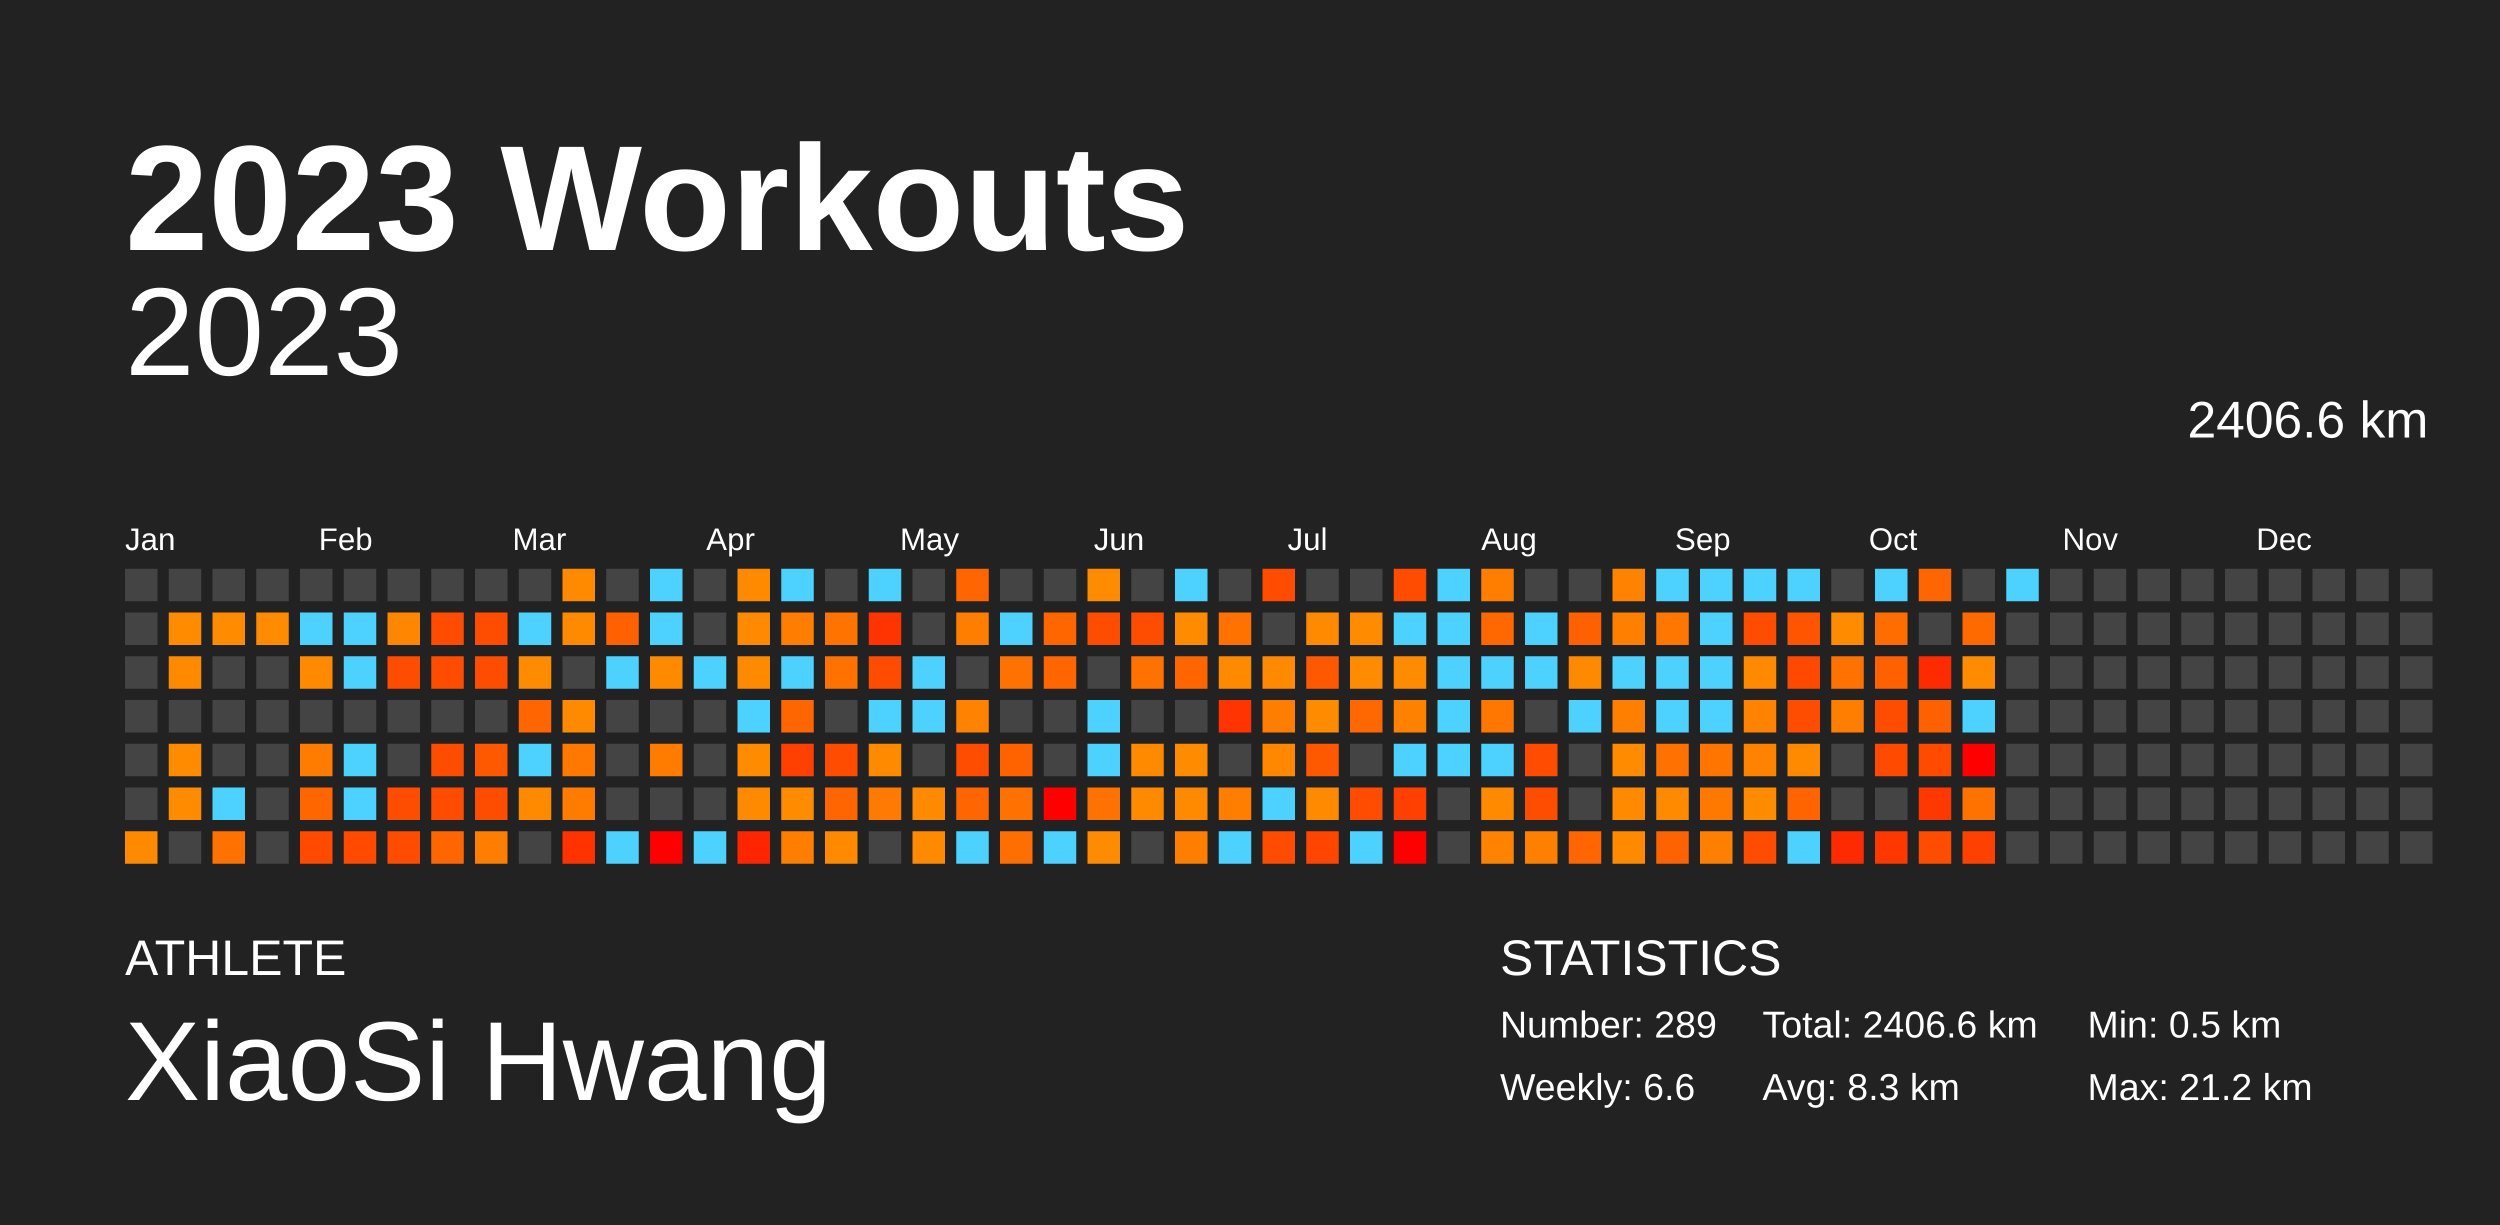
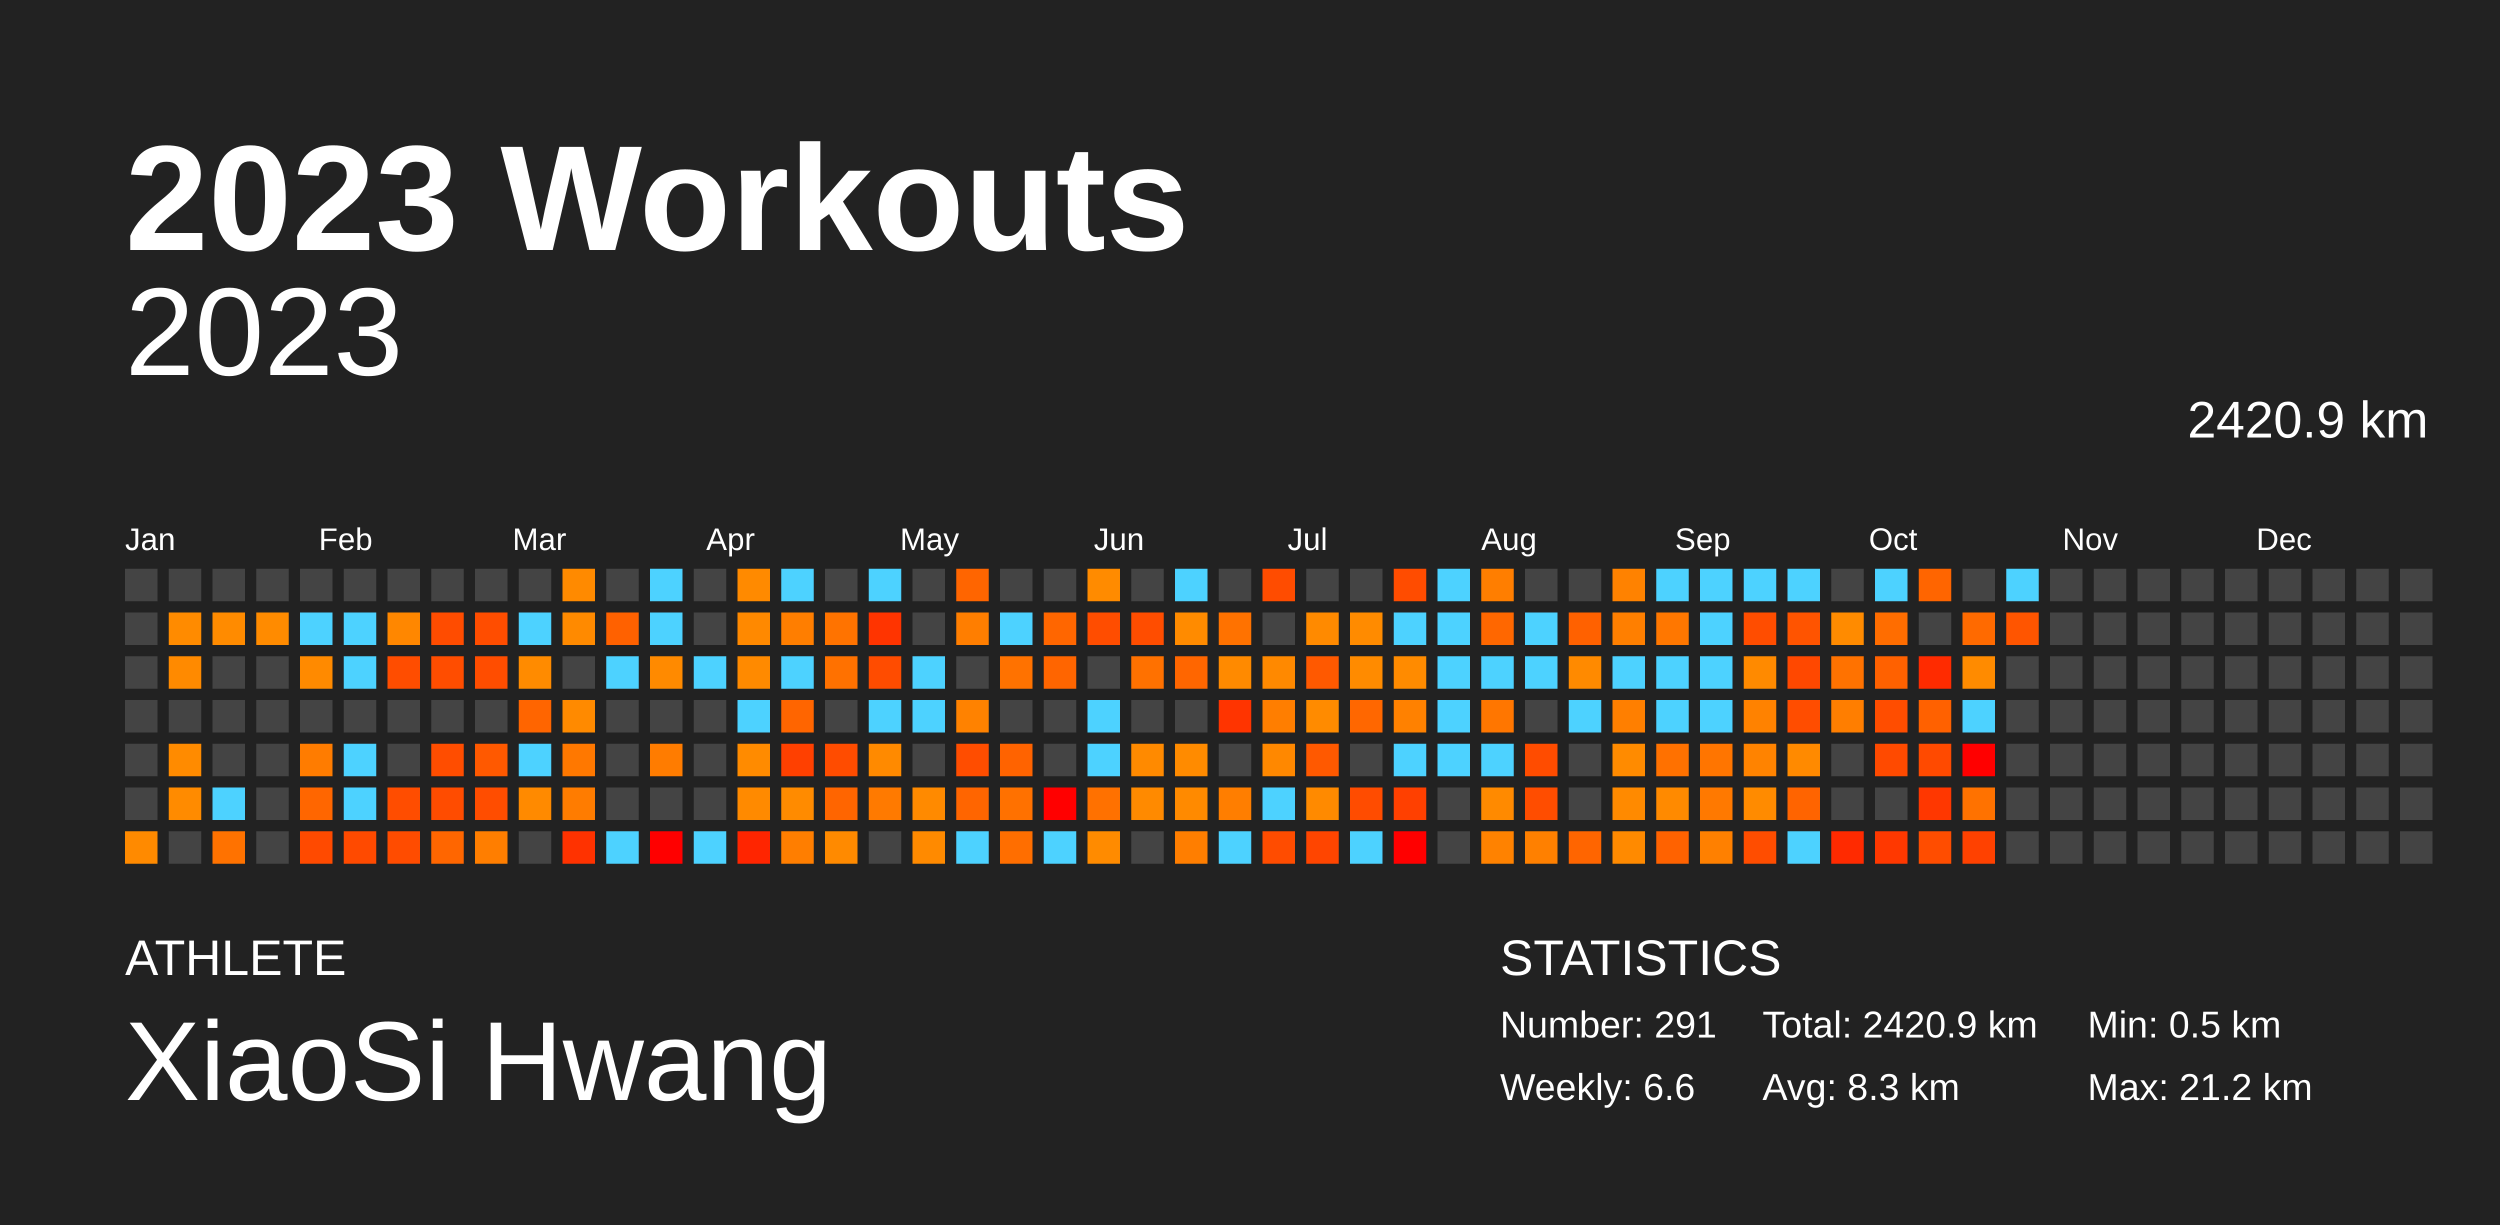
<svg xmlns="http://www.w3.org/2000/svg" baseProfile="full" height="98mm" version="1.1" viewBox="0,0,200,98" width="200mm">
  <defs />
  <rect fill="#222222" height="98" width="200" x="0" y="0" />
  <text fill="#FFFFFF" style="font-size:12px; font-family:Arial; font-weight:bold;" x="10" y="20">2023 Workouts</text>
  <text fill="#FFFFFF" style="font-size:4px; font-family:Arial" x="10" y="78">ATHLETE</text>
  <text fill="#FFFFFF" style="font-size:9px; font-family:Arial" x="10" y="88">XiaoSi Hwang</text>
  <text fill="#FFFFFF" style="font-size:4px; font-family:Arial" x="120" y="78">STATISTICS</text>
-   <text fill="#FFFFFF" style="font-size:3px; font-family:Arial" x="120" y="83">Number: 289</text>
+   <text fill="#FFFFFF" style="font-size:3px; font-family:Arial" x="120" y="83">Number: 291</text>
  <text fill="#FFFFFF" style="font-size:3px; font-family:Arial" x="120" y="88">Weekly: 6.6</text>
-   <text fill="#FFFFFF" style="font-size:3px; font-family:Arial" x="141" y="83">Total: 2406.6 km</text>
+   <text fill="#FFFFFF" style="font-size:3px; font-family:Arial" x="141" y="83">Total: 2420.9 km</text>
  <text fill="#FFFFFF" style="font-size:3px; font-family:Arial" x="141" y="88">Avg: 8.3 km</text>
  <text fill="#FFFFFF" style="font-size:3px; font-family:Arial" x="167" y="83">Min: 0.5 km</text>
  <text fill="#FFFFFF" style="font-size:3px; font-family:Arial" x="167" y="88">Max: 21.2 km</text>
  <text alignment-baseline="hanging" fill="#FFFFFF" style="font-size:10.0px; font-family:Arial;" x="10" y="30">2023</text>
-   <text alignment-baseline="hanging" fill="#FFFFFF" style="font-size:4.125px; font-family:Arial;" x="175" y="35">2406.6 km</text>
+   <text alignment-baseline="hanging" fill="#FFFFFF" style="font-size:4.125px; font-family:Arial;" x="175" y="35">2420.9 km</text>
  <text fill="#FFFFFF" style="font-size:2.5px; font-family:Arial" x="10.0" y="44">Jan</text>
  <text fill="#FFFFFF" style="font-size:2.5px; font-family:Arial" x="25.5" y="44">Feb</text>
  <text fill="#FFFFFF" style="font-size:2.5px; font-family:Arial" x="41.0" y="44">Mar</text>
  <text fill="#FFFFFF" style="font-size:2.5px; font-family:Arial" x="56.5" y="44">Apr</text>
  <text fill="#FFFFFF" style="font-size:2.5px; font-family:Arial" x="72.0" y="44">May</text>
  <text fill="#FFFFFF" style="font-size:2.5px; font-family:Arial" x="87.5" y="44">Jun</text>
  <text fill="#FFFFFF" style="font-size:2.5px; font-family:Arial" x="103.0" y="44">Jul</text>
  <text fill="#FFFFFF" style="font-size:2.5px; font-family:Arial" x="118.5" y="44">Aug</text>
  <text fill="#FFFFFF" style="font-size:2.5px; font-family:Arial" x="134.0" y="44">Sep</text>
  <text fill="#FFFFFF" style="font-size:2.5px; font-family:Arial" x="149.5" y="44">Oct</text>
  <text fill="#FFFFFF" style="font-size:2.5px; font-family:Arial" x="165.0" y="44">Nov</text>
  <text fill="#FFFFFF" style="font-size:2.5px; font-family:Arial" x="180.5" y="44">Dec</text>
  <rect fill="#444444" height="2.6" width="2.6" x="10.0" y="45.5" />
  <rect fill="#444444" height="2.6" width="2.6" x="10.0" y="49.0" />
  <rect fill="#444444" height="2.6" width="2.6" x="10.0" y="52.5" />
  <rect fill="#444444" height="2.6" width="2.6" x="10.0" y="56.0" />
  <rect fill="#444444" height="2.6" width="2.6" x="10.0" y="59.5" />
  <rect fill="#444444" height="2.6" width="2.6" x="10.0" y="63.0" />
  <rect fill="#ff8a00" height="2.6" width="2.6" x="10.0" y="66.5" />
  <rect fill="#444444" height="2.6" width="2.6" x="13.5" y="45.5" />
  <rect fill="#ff8b00" height="2.6" width="2.6" x="13.5" y="49.0" />
  <rect fill="#ff8a00" height="2.6" width="2.6" x="13.5" y="52.5" />
  <rect fill="#444444" height="2.6" width="2.6" x="13.5" y="56.0" />
  <rect fill="#ff8b00" height="2.6" width="2.6" x="13.5" y="59.5" />
  <rect fill="#ff8b00" height="2.6" width="2.6" x="13.5" y="63.0" />
  <rect fill="#444444" height="2.6" width="2.6" x="13.5" y="66.5" />
  <rect fill="#444444" height="2.6" width="2.6" x="17.0" y="45.5" />
  <rect fill="#ff8b00" height="2.6" width="2.6" x="17.0" y="49.0" />
  <rect fill="#444444" height="2.6" width="2.6" x="17.0" y="52.5" />
  <rect fill="#444444" height="2.6" width="2.6" x="17.0" y="56.0" />
  <rect fill="#444444" height="2.6" width="2.6" x="17.0" y="59.5" />
  <rect fill="#4dd2ff" height="2.6" width="2.6" x="17.0" y="63.0" />
  <rect fill="#ff7200" height="2.6" width="2.6" x="17.0" y="66.5" />
  <rect fill="#444444" height="2.6" width="2.6" x="20.5" y="45.5" />
  <rect fill="#ff8b00" height="2.6" width="2.6" x="20.5" y="49.0" />
  <rect fill="#444444" height="2.6" width="2.6" x="20.5" y="52.5" />
  <rect fill="#444444" height="2.6" width="2.6" x="20.5" y="56.0" />
  <rect fill="#444444" height="2.6" width="2.6" x="20.5" y="59.5" />
  <rect fill="#444444" height="2.6" width="2.6" x="20.5" y="63.0" />
  <rect fill="#444444" height="2.6" width="2.6" x="20.5" y="66.5" />
  <rect fill="#444444" height="2.6" width="2.6" x="24.0" y="45.5" />
  <rect fill="#4dd2ff" height="2.6" width="2.6" x="24.0" y="49.0" />
  <rect fill="#ff8a00" height="2.6" width="2.6" x="24.0" y="52.5" />
  <rect fill="#444444" height="2.6" width="2.6" x="24.0" y="56.0" />
  <rect fill="#ff7c00" height="2.6" width="2.6" x="24.0" y="59.5" />
  <rect fill="#ff6600" height="2.6" width="2.6" x="24.0" y="63.0" />
  <rect fill="#ff4a00" height="2.6" width="2.6" x="24.0" y="66.5" />
  <rect fill="#444444" height="2.6" width="2.6" x="27.5" y="45.5" />
  <rect fill="#4dd2ff" height="2.6" width="2.6" x="27.5" y="49.0" />
  <rect fill="#4dd2ff" height="2.6" width="2.6" x="27.5" y="52.5" />
  <rect fill="#444444" height="2.6" width="2.6" x="27.5" y="56.0" />
  <rect fill="#4dd2ff" height="2.6" width="2.6" x="27.5" y="59.5" />
  <rect fill="#4dd2ff" height="2.6" width="2.6" x="27.5" y="63.0" />
  <rect fill="#ff4a00" height="2.6" width="2.6" x="27.5" y="66.5" />
  <rect fill="#444444" height="2.6" width="2.6" x="31.0" y="45.5" />
  <rect fill="#ff8700" height="2.6" width="2.6" x="31.0" y="49.0" />
  <rect fill="#ff4d00" height="2.6" width="2.6" x="31.0" y="52.5" />
  <rect fill="#444444" height="2.6" width="2.6" x="31.0" y="56.0" />
  <rect fill="#444444" height="2.6" width="2.6" x="31.0" y="59.5" />
  <rect fill="#ff4d00" height="2.6" width="2.6" x="31.0" y="63.0" />
  <rect fill="#ff4c00" height="2.6" width="2.6" x="31.0" y="66.5" />
  <rect fill="#444444" height="2.6" width="2.6" x="34.5" y="45.5" />
  <rect fill="#ff4c00" height="2.6" width="2.6" x="34.5" y="49.0" />
  <rect fill="#ff4d00" height="2.6" width="2.6" x="34.5" y="52.5" />
  <rect fill="#444444" height="2.6" width="2.6" x="34.5" y="56.0" />
  <rect fill="#ff4d00" height="2.6" width="2.6" x="34.5" y="59.5" />
  <rect fill="#ff4c00" height="2.6" width="2.6" x="34.5" y="63.0" />
  <rect fill="#ff6600" height="2.6" width="2.6" x="34.5" y="66.5" />
  <rect fill="#444444" height="2.6" width="2.6" x="38.0" y="45.5" />
  <rect fill="#ff4d00" height="2.6" width="2.6" x="38.0" y="49.0" />
  <rect fill="#ff4d00" height="2.6" width="2.6" x="38.0" y="52.5" />
  <rect fill="#444444" height="2.6" width="2.6" x="38.0" y="56.0" />
  <rect fill="#ff5900" height="2.6" width="2.6" x="38.0" y="59.5" />
  <rect fill="#ff4d00" height="2.6" width="2.6" x="38.0" y="63.0" />
  <rect fill="#ff7e00" height="2.6" width="2.6" x="38.0" y="66.5" />
  <rect fill="#444444" height="2.6" width="2.6" x="41.5" y="45.5" />
  <rect fill="#4dd2ff" height="2.6" width="2.6" x="41.5" y="49.0" />
  <rect fill="#ff8b00" height="2.6" width="2.6" x="41.5" y="52.5" />
  <rect fill="#ff6500" height="2.6" width="2.6" x="41.5" y="56.0" />
  <rect fill="#4dd2ff" height="2.6" width="2.6" x="41.5" y="59.5" />
  <rect fill="#ff8a00" height="2.6" width="2.6" x="41.5" y="63.0" />
  <rect fill="#444444" height="2.6" width="2.6" x="41.5" y="66.5" />
  <rect fill="#ff8a00" height="2.6" width="2.6" x="45.0" y="45.5" />
  <rect fill="#ff8a00" height="2.6" width="2.6" x="45.0" y="49.0" />
  <rect fill="#444444" height="2.6" width="2.6" x="45.0" y="52.5" />
  <rect fill="#ff8a00" height="2.6" width="2.6" x="45.0" y="56.0" />
  <rect fill="#ff7800" height="2.6" width="2.6" x="45.0" y="59.5" />
  <rect fill="#ff7c00" height="2.6" width="2.6" x="45.0" y="63.0" />
  <rect fill="#ff3200" height="2.6" width="2.6" x="45.0" y="66.5" />
  <rect fill="#444444" height="2.6" width="2.6" x="48.5" y="45.5" />
  <rect fill="#ff6100" height="2.6" width="2.6" x="48.5" y="49.0" />
  <rect fill="#4dd2ff" height="2.6" width="2.6" x="48.5" y="52.5" />
  <rect fill="#444444" height="2.6" width="2.6" x="48.5" y="56.0" />
  <rect fill="#444444" height="2.6" width="2.6" x="48.5" y="59.5" />
  <rect fill="#444444" height="2.6" width="2.6" x="48.5" y="63.0" />
  <rect fill="#4dd2ff" height="2.6" width="2.6" x="48.5" y="66.5" />
  <rect fill="#4dd2ff" height="2.6" width="2.6" x="52.0" y="45.5" />
  <rect fill="#4dd2ff" height="2.6" width="2.6" x="52.0" y="49.0" />
  <rect fill="#ff8a00" height="2.6" width="2.6" x="52.0" y="52.5" />
  <rect fill="#444444" height="2.6" width="2.6" x="52.0" y="56.0" />
  <rect fill="#ff7c00" height="2.6" width="2.6" x="52.0" y="59.5" />
  <rect fill="#444444" height="2.6" width="2.6" x="52.0" y="63.0" />
  <rect fill="red" height="2.6" width="2.6" x="52.0" y="66.5" />
  <rect fill="#444444" height="2.6" width="2.6" x="55.5" y="45.5" />
  <rect fill="#444444" height="2.6" width="2.6" x="55.5" y="49.0" />
  <rect fill="#4dd2ff" height="2.6" width="2.6" x="55.5" y="52.5" />
  <rect fill="#444444" height="2.6" width="2.6" x="55.5" y="56.0" />
  <rect fill="#444444" height="2.6" width="2.6" x="55.5" y="59.5" />
  <rect fill="#444444" height="2.6" width="2.6" x="55.5" y="63.0" />
  <rect fill="#4dd2ff" height="2.6" width="2.6" x="55.5" y="66.5" />
  <rect fill="#ff8a00" height="2.6" width="2.6" x="59.0" y="45.5" />
  <rect fill="#ff8900" height="2.6" width="2.6" x="59.0" y="49.0" />
  <rect fill="#ff8a00" height="2.6" width="2.6" x="59.0" y="52.5" />
  <rect fill="#4dd2ff" height="2.6" width="2.6" x="59.0" y="56.0" />
  <rect fill="#ff8b00" height="2.6" width="2.6" x="59.0" y="59.5" />
  <rect fill="#ff8a00" height="2.6" width="2.6" x="59.0" y="63.0" />
  <rect fill="#ff2500" height="2.6" width="2.6" x="59.0" y="66.5" />
  <rect fill="#4dd2ff" height="2.6" width="2.6" x="62.5" y="45.5" />
  <rect fill="#ff7e00" height="2.6" width="2.6" x="62.5" y="49.0" />
  <rect fill="#4dd2ff" height="2.6" width="2.6" x="62.5" y="52.5" />
  <rect fill="#ff6500" height="2.6" width="2.6" x="62.5" y="56.0" />
  <rect fill="#ff4000" height="2.6" width="2.6" x="62.5" y="59.5" />
  <rect fill="#ff8b00" height="2.6" width="2.6" x="62.5" y="63.0" />
  <rect fill="#ff7e00" height="2.6" width="2.6" x="62.5" y="66.5" />
  <rect fill="#444444" height="2.6" width="2.6" x="66.0" y="45.5" />
  <rect fill="#ff7300" height="2.6" width="2.6" x="66.0" y="49.0" />
  <rect fill="#ff7100" height="2.6" width="2.6" x="66.0" y="52.5" />
  <rect fill="#444444" height="2.6" width="2.6" x="66.0" y="56.0" />
  <rect fill="#ff4c00" height="2.6" width="2.6" x="66.0" y="59.5" />
  <rect fill="#ff6500" height="2.6" width="2.6" x="66.0" y="63.0" />
  <rect fill="#ff8a00" height="2.6" width="2.6" x="66.0" y="66.5" />
  <rect fill="#4dd2ff" height="2.6" width="2.6" x="69.5" y="45.5" />
  <rect fill="#ff3400" height="2.6" width="2.6" x="69.5" y="49.0" />
  <rect fill="#ff4c00" height="2.6" width="2.6" x="69.5" y="52.5" />
  <rect fill="#4dd2ff" height="2.6" width="2.6" x="69.5" y="56.0" />
  <rect fill="#ff8a00" height="2.6" width="2.6" x="69.5" y="59.5" />
  <rect fill="#ff7a00" height="2.6" width="2.6" x="69.5" y="63.0" />
  <rect fill="#444444" height="2.6" width="2.6" x="69.5" y="66.5" />
  <rect fill="#444444" height="2.6" width="2.6" x="73.0" y="45.5" />
  <rect fill="#444444" height="2.6" width="2.6" x="73.0" y="49.0" />
  <rect fill="#4dd2ff" height="2.6" width="2.6" x="73.0" y="52.5" />
  <rect fill="#4dd2ff" height="2.6" width="2.6" x="73.0" y="56.0" />
  <rect fill="#444444" height="2.6" width="2.6" x="73.0" y="59.5" />
  <rect fill="#ff8a00" height="2.6" width="2.6" x="73.0" y="63.0" />
  <rect fill="#ff8a00" height="2.6" width="2.6" x="73.0" y="66.5" />
  <rect fill="#ff6500" height="2.6" width="2.6" x="76.5" y="45.5" />
  <rect fill="#ff7e00" height="2.6" width="2.6" x="76.5" y="49.0" />
  <rect fill="#444444" height="2.6" width="2.6" x="76.5" y="52.5" />
  <rect fill="#ff8200" height="2.6" width="2.6" x="76.5" y="56.0" />
  <rect fill="#ff4d00" height="2.6" width="2.6" x="76.5" y="59.5" />
  <rect fill="#ff6500" height="2.6" width="2.6" x="76.5" y="63.0" />
  <rect fill="#4dd2ff" height="2.6" width="2.6" x="76.5" y="66.5" />
  <rect fill="#444444" height="2.6" width="2.6" x="80.0" y="45.5" />
  <rect fill="#4dd2ff" height="2.6" width="2.6" x="80.0" y="49.0" />
  <rect fill="#ff7200" height="2.6" width="2.6" x="80.0" y="52.5" />
  <rect fill="#444444" height="2.6" width="2.6" x="80.0" y="56.0" />
  <rect fill="#ff6300" height="2.6" width="2.6" x="80.0" y="59.5" />
  <rect fill="#ff7100" height="2.6" width="2.6" x="80.0" y="63.0" />
  <rect fill="#ff6e00" height="2.6" width="2.6" x="80.0" y="66.5" />
  <rect fill="#444444" height="2.6" width="2.6" x="83.5" y="45.5" />
  <rect fill="#ff6600" height="2.6" width="2.6" x="83.5" y="49.0" />
  <rect fill="#ff6500" height="2.6" width="2.6" x="83.5" y="52.5" />
  <rect fill="#444444" height="2.6" width="2.6" x="83.5" y="56.0" />
  <rect fill="#444444" height="2.6" width="2.6" x="83.5" y="59.5" />
  <rect fill="red" height="2.6" width="2.6" x="83.5" y="63.0" />
  <rect fill="#4dd2ff" height="2.6" width="2.6" x="83.5" y="66.5" />
  <rect fill="#ff8b00" height="2.6" width="2.6" x="87.0" y="45.5" />
  <rect fill="#ff4d00" height="2.6" width="2.6" x="87.0" y="49.0" />
  <rect fill="#444444" height="2.6" width="2.6" x="87.0" y="52.5" />
  <rect fill="#4dd2ff" height="2.6" width="2.6" x="87.0" y="56.0" />
  <rect fill="#4dd2ff" height="2.6" width="2.6" x="87.0" y="59.5" />
  <rect fill="#ff7100" height="2.6" width="2.6" x="87.0" y="63.0" />
  <rect fill="#ff8b00" height="2.6" width="2.6" x="87.0" y="66.5" />
  <rect fill="#444444" height="2.6" width="2.6" x="90.5" y="45.5" />
  <rect fill="#ff4d00" height="2.6" width="2.6" x="90.5" y="49.0" />
  <rect fill="#ff7100" height="2.6" width="2.6" x="90.5" y="52.5" />
  <rect fill="#444444" height="2.6" width="2.6" x="90.5" y="56.0" />
  <rect fill="#ff8a00" height="2.6" width="2.6" x="90.5" y="59.5" />
  <rect fill="#ff8a00" height="2.6" width="2.6" x="90.5" y="63.0" />
  <rect fill="#444444" height="2.6" width="2.6" x="90.5" y="66.5" />
  <rect fill="#4dd2ff" height="2.6" width="2.6" x="94.0" y="45.5" />
  <rect fill="#ff8b00" height="2.6" width="2.6" x="94.0" y="49.0" />
  <rect fill="#ff6600" height="2.6" width="2.6" x="94.0" y="52.5" />
  <rect fill="#444444" height="2.6" width="2.6" x="94.0" y="56.0" />
  <rect fill="#ff8b00" height="2.6" width="2.6" x="94.0" y="59.5" />
  <rect fill="#ff8a00" height="2.6" width="2.6" x="94.0" y="63.0" />
  <rect fill="#ff7e00" height="2.6" width="2.6" x="94.0" y="66.5" />
  <rect fill="#444444" height="2.6" width="2.6" x="97.5" y="45.5" />
  <rect fill="#ff7200" height="2.6" width="2.6" x="97.5" y="49.0" />
  <rect fill="#ff8a00" height="2.6" width="2.6" x="97.5" y="52.5" />
  <rect fill="#ff3400" height="2.6" width="2.6" x="97.5" y="56.0" />
  <rect fill="#444444" height="2.6" width="2.6" x="97.5" y="59.5" />
  <rect fill="#ff7e00" height="2.6" width="2.6" x="97.5" y="63.0" />
  <rect fill="#4dd2ff" height="2.6" width="2.6" x="97.5" y="66.5" />
  <rect fill="#ff4c00" height="2.6" width="2.6" x="101.0" y="45.5" />
  <rect fill="#444444" height="2.6" width="2.6" x="101.0" y="49.0" />
  <rect fill="#ff8900" height="2.6" width="2.6" x="101.0" y="52.5" />
  <rect fill="#ff7e00" height="2.6" width="2.6" x="101.0" y="56.0" />
  <rect fill="#ff8800" height="2.6" width="2.6" x="101.0" y="59.5" />
  <rect fill="#4dd2ff" height="2.6" width="2.6" x="101.0" y="63.0" />
  <rect fill="#ff4c00" height="2.6" width="2.6" x="101.0" y="66.5" />
  <rect fill="#444444" height="2.6" width="2.6" x="104.5" y="45.5" />
  <rect fill="#ff8a00" height="2.6" width="2.6" x="104.5" y="49.0" />
  <rect fill="#ff5900" height="2.6" width="2.6" x="104.5" y="52.5" />
  <rect fill="#ff8b00" height="2.6" width="2.6" x="104.5" y="56.0" />
  <rect fill="#ff5900" height="2.6" width="2.6" x="104.5" y="59.5" />
  <rect fill="#ff8a00" height="2.6" width="2.6" x="104.5" y="63.0" />
  <rect fill="#ff4500" height="2.6" width="2.6" x="104.5" y="66.5" />
  <rect fill="#444444" height="2.6" width="2.6" x="108.0" y="45.5" />
  <rect fill="#ff8b00" height="2.6" width="2.6" x="108.0" y="49.0" />
  <rect fill="#ff8b00" height="2.6" width="2.6" x="108.0" y="52.5" />
  <rect fill="#ff6700" height="2.6" width="2.6" x="108.0" y="56.0" />
  <rect fill="#444444" height="2.6" width="2.6" x="108.0" y="59.5" />
  <rect fill="#ff4c00" height="2.6" width="2.6" x="108.0" y="63.0" />
  <rect fill="#4dd2ff" height="2.6" width="2.6" x="108.0" y="66.5" />
  <rect fill="#ff4c00" height="2.6" width="2.6" x="111.5" y="45.5" />
  <rect fill="#4dd2ff" height="2.6" width="2.6" x="111.5" y="49.0" />
  <rect fill="#ff8b00" height="2.6" width="2.6" x="111.5" y="52.5" />
  <rect fill="#ff8100" height="2.6" width="2.6" x="111.5" y="56.0" />
  <rect fill="#4dd2ff" height="2.6" width="2.6" x="111.5" y="59.5" />
  <rect fill="#ff4000" height="2.6" width="2.6" x="111.5" y="63.0" />
  <rect fill="red" height="2.6" width="2.6" x="111.5" y="66.5" />
  <rect fill="#4dd2ff" height="2.6" width="2.6" x="115.0" y="45.5" />
  <rect fill="#4dd2ff" height="2.6" width="2.6" x="115.0" y="49.0" />
  <rect fill="#4dd2ff" height="2.6" width="2.6" x="115.0" y="52.5" />
  <rect fill="#4dd2ff" height="2.6" width="2.6" x="115.0" y="56.0" />
  <rect fill="#4dd2ff" height="2.6" width="2.6" x="115.0" y="59.5" />
  <rect fill="#444444" height="2.6" width="2.6" x="115.0" y="63.0" />
  <rect fill="#444444" height="2.6" width="2.6" x="115.0" y="66.5" />
  <rect fill="#ff7e00" height="2.6" width="2.6" x="118.5" y="45.5" />
  <rect fill="#ff6700" height="2.6" width="2.6" x="118.5" y="49.0" />
  <rect fill="#4dd2ff" height="2.6" width="2.6" x="118.5" y="52.5" />
  <rect fill="#ff7600" height="2.6" width="2.6" x="118.5" y="56.0" />
  <rect fill="#4dd2ff" height="2.6" width="2.6" x="118.5" y="59.5" />
  <rect fill="#ff8a00" height="2.6" width="2.6" x="118.5" y="63.0" />
  <rect fill="#ff8200" height="2.6" width="2.6" x="118.5" y="66.5" />
  <rect fill="#444444" height="2.6" width="2.6" x="122.0" y="45.5" />
  <rect fill="#4dd2ff" height="2.6" width="2.6" x="122.0" y="49.0" />
  <rect fill="#4dd2ff" height="2.6" width="2.6" x="122.0" y="52.5" />
  <rect fill="#444444" height="2.6" width="2.6" x="122.0" y="56.0" />
  <rect fill="#ff4c00" height="2.6" width="2.6" x="122.0" y="59.5" />
  <rect fill="#ff4d00" height="2.6" width="2.6" x="122.0" y="63.0" />
  <rect fill="#ff8000" height="2.6" width="2.6" x="122.0" y="66.5" />
  <rect fill="#444444" height="2.6" width="2.6" x="125.5" y="45.5" />
  <rect fill="#ff6100" height="2.6" width="2.6" x="125.5" y="49.0" />
  <rect fill="#ff8a00" height="2.6" width="2.6" x="125.5" y="52.5" />
  <rect fill="#4dd2ff" height="2.6" width="2.6" x="125.5" y="56.0" />
  <rect fill="#444444" height="2.6" width="2.6" x="125.5" y="59.5" />
  <rect fill="#444444" height="2.6" width="2.6" x="125.5" y="63.0" />
  <rect fill="#ff6500" height="2.6" width="2.6" x="125.5" y="66.5" />
  <rect fill="#ff8200" height="2.6" width="2.6" x="129.0" y="45.5" />
  <rect fill="#ff7f00" height="2.6" width="2.6" x="129.0" y="49.0" />
  <rect fill="#4dd2ff" height="2.6" width="2.6" x="129.0" y="52.5" />
  <rect fill="#ff7f00" height="2.6" width="2.6" x="129.0" y="56.0" />
  <rect fill="#ff8b00" height="2.6" width="2.6" x="129.0" y="59.5" />
  <rect fill="#ff8a00" height="2.6" width="2.6" x="129.0" y="63.0" />
  <rect fill="#ff8a00" height="2.6" width="2.6" x="129.0" y="66.5" />
  <rect fill="#4dd2ff" height="2.6" width="2.6" x="132.5" y="45.5" />
  <rect fill="#ff7700" height="2.6" width="2.6" x="132.5" y="49.0" />
  <rect fill="#4dd2ff" height="2.6" width="2.6" x="132.5" y="52.5" />
  <rect fill="#4dd2ff" height="2.6" width="2.6" x="132.5" y="56.0" />
  <rect fill="#ff7100" height="2.6" width="2.6" x="132.5" y="59.5" />
  <rect fill="#ff8a00" height="2.6" width="2.6" x="132.5" y="63.0" />
  <rect fill="#ff6200" height="2.6" width="2.6" x="132.5" y="66.5" />
  <rect fill="#4dd2ff" height="2.6" width="2.6" x="136.0" y="45.5" />
  <rect fill="#4dd2ff" height="2.6" width="2.6" x="136.0" y="49.0" />
  <rect fill="#4dd2ff" height="2.6" width="2.6" x="136.0" y="52.5" />
  <rect fill="#4dd2ff" height="2.6" width="2.6" x="136.0" y="56.0" />
  <rect fill="#ff7500" height="2.6" width="2.6" x="136.0" y="59.5" />
  <rect fill="#ff7900" height="2.6" width="2.6" x="136.0" y="63.0" />
  <rect fill="#ff8000" height="2.6" width="2.6" x="136.0" y="66.5" />
  <rect fill="#4dd2ff" height="2.6" width="2.6" x="139.5" y="45.5" />
  <rect fill="#ff4d00" height="2.6" width="2.6" x="139.5" y="49.0" />
  <rect fill="#ff8a00" height="2.6" width="2.6" x="139.5" y="52.5" />
  <rect fill="#ff8200" height="2.6" width="2.6" x="139.5" y="56.0" />
  <rect fill="#ff8300" height="2.6" width="2.6" x="139.5" y="59.5" />
  <rect fill="#ff8b00" height="2.6" width="2.6" x="139.5" y="63.0" />
  <rect fill="#ff4d00" height="2.6" width="2.6" x="139.5" y="66.5" />
  <rect fill="#4dd2ff" height="2.6" width="2.6" x="143.0" y="45.5" />
  <rect fill="#ff5400" height="2.6" width="2.6" x="143.0" y="49.0" />
  <rect fill="#ff4800" height="2.6" width="2.6" x="143.0" y="52.5" />
  <rect fill="#ff4d00" height="2.6" width="2.6" x="143.0" y="56.0" />
  <rect fill="#ff8a00" height="2.6" width="2.6" x="143.0" y="59.5" />
  <rect fill="#ff6400" height="2.6" width="2.6" x="143.0" y="63.0" />
  <rect fill="#4dd2ff" height="2.6" width="2.6" x="143.0" y="66.5" />
  <rect fill="#444444" height="2.6" width="2.6" x="146.5" y="45.5" />
  <rect fill="#ff8b00" height="2.6" width="2.6" x="146.5" y="49.0" />
  <rect fill="#ff7200" height="2.6" width="2.6" x="146.5" y="52.5" />
  <rect fill="#ff7e00" height="2.6" width="2.6" x="146.5" y="56.0" />
  <rect fill="#444444" height="2.6" width="2.6" x="146.5" y="59.5" />
  <rect fill="#444444" height="2.6" width="2.6" x="146.5" y="63.0" />
  <rect fill="#ff2a00" height="2.6" width="2.6" x="146.5" y="66.5" />
  <rect fill="#4dd2ff" height="2.6" width="2.6" x="150.0" y="45.5" />
  <rect fill="#ff6d00" height="2.6" width="2.6" x="150.0" y="49.0" />
  <rect fill="#ff6100" height="2.6" width="2.6" x="150.0" y="52.5" />
  <rect fill="#ff4d00" height="2.6" width="2.6" x="150.0" y="56.0" />
  <rect fill="#ff4a00" height="2.6" width="2.6" x="150.0" y="59.5" />
  <rect fill="#444444" height="2.6" width="2.6" x="150.0" y="63.0" />
  <rect fill="#ff3800" height="2.6" width="2.6" x="150.0" y="66.5" />
  <rect fill="#ff6500" height="2.6" width="2.6" x="153.5" y="45.5" />
  <rect fill="#444444" height="2.6" width="2.6" x="153.5" y="49.0" />
  <rect fill="#ff2b00" height="2.6" width="2.6" x="153.5" y="52.5" />
  <rect fill="#ff6100" height="2.6" width="2.6" x="153.5" y="56.0" />
  <rect fill="#ff4a00" height="2.6" width="2.6" x="153.5" y="59.5" />
  <rect fill="#ff3700" height="2.6" width="2.6" x="153.5" y="63.0" />
  <rect fill="#ff4d00" height="2.6" width="2.6" x="153.5" y="66.5" />
  <rect fill="#444444" height="2.6" width="2.6" x="157.0" y="45.5" />
  <rect fill="#ff6a00" height="2.6" width="2.6" x="157.0" y="49.0" />
  <rect fill="#ff8b00" height="2.6" width="2.6" x="157.0" y="52.5" />
  <rect fill="#4dd2ff" height="2.6" width="2.6" x="157.0" y="56.0" />
  <rect fill="red" height="2.6" width="2.6" x="157.0" y="59.5" />
  <rect fill="#ff7200" height="2.6" width="2.6" x="157.0" y="63.0" />
  <rect fill="#ff4100" height="2.6" width="2.6" x="157.0" y="66.5" />
  <rect fill="#4dd2ff" height="2.6" width="2.6" x="160.5" y="45.5" />
-   <rect fill="#444444" height="2.6" width="2.6" x="160.5" y="49.0" />
+   <rect fill="#ff5500" height="2.6" width="2.6" x="160.5" y="49.0" />
  <rect fill="#444444" height="2.6" width="2.6" x="160.5" y="52.5" />
  <rect fill="#444444" height="2.6" width="2.6" x="160.5" y="56.0" />
  <rect fill="#444444" height="2.6" width="2.6" x="160.5" y="59.5" />
  <rect fill="#444444" height="2.6" width="2.6" x="160.5" y="63.0" />
  <rect fill="#444444" height="2.6" width="2.6" x="160.5" y="66.5" />
  <rect fill="#444444" height="2.6" width="2.6" x="164.0" y="45.5" />
  <rect fill="#444444" height="2.6" width="2.6" x="164.0" y="49.0" />
  <rect fill="#444444" height="2.6" width="2.6" x="164.0" y="52.5" />
  <rect fill="#444444" height="2.6" width="2.6" x="164.0" y="56.0" />
  <rect fill="#444444" height="2.6" width="2.6" x="164.0" y="59.5" />
  <rect fill="#444444" height="2.6" width="2.6" x="164.0" y="63.0" />
  <rect fill="#444444" height="2.6" width="2.6" x="164.0" y="66.5" />
  <rect fill="#444444" height="2.6" width="2.6" x="167.5" y="45.5" />
  <rect fill="#444444" height="2.6" width="2.6" x="167.5" y="49.0" />
  <rect fill="#444444" height="2.6" width="2.6" x="167.5" y="52.5" />
  <rect fill="#444444" height="2.6" width="2.6" x="167.5" y="56.0" />
  <rect fill="#444444" height="2.6" width="2.6" x="167.5" y="59.5" />
  <rect fill="#444444" height="2.6" width="2.6" x="167.5" y="63.0" />
  <rect fill="#444444" height="2.6" width="2.6" x="167.5" y="66.5" />
  <rect fill="#444444" height="2.6" width="2.6" x="171.0" y="45.5" />
  <rect fill="#444444" height="2.6" width="2.6" x="171.0" y="49.0" />
  <rect fill="#444444" height="2.6" width="2.6" x="171.0" y="52.5" />
  <rect fill="#444444" height="2.6" width="2.6" x="171.0" y="56.0" />
  <rect fill="#444444" height="2.6" width="2.6" x="171.0" y="59.5" />
  <rect fill="#444444" height="2.6" width="2.6" x="171.0" y="63.0" />
  <rect fill="#444444" height="2.6" width="2.6" x="171.0" y="66.5" />
  <rect fill="#444444" height="2.6" width="2.6" x="174.5" y="45.5" />
  <rect fill="#444444" height="2.6" width="2.6" x="174.5" y="49.0" />
  <rect fill="#444444" height="2.6" width="2.6" x="174.5" y="52.5" />
  <rect fill="#444444" height="2.6" width="2.6" x="174.5" y="56.0" />
  <rect fill="#444444" height="2.6" width="2.6" x="174.5" y="59.5" />
  <rect fill="#444444" height="2.6" width="2.6" x="174.5" y="63.0" />
  <rect fill="#444444" height="2.6" width="2.6" x="174.5" y="66.5" />
  <rect fill="#444444" height="2.6" width="2.6" x="178.0" y="45.5" />
  <rect fill="#444444" height="2.6" width="2.6" x="178.0" y="49.0" />
  <rect fill="#444444" height="2.6" width="2.6" x="178.0" y="52.5" />
  <rect fill="#444444" height="2.6" width="2.6" x="178.0" y="56.0" />
  <rect fill="#444444" height="2.6" width="2.6" x="178.0" y="59.5" />
  <rect fill="#444444" height="2.6" width="2.6" x="178.0" y="63.0" />
  <rect fill="#444444" height="2.6" width="2.6" x="178.0" y="66.5" />
  <rect fill="#444444" height="2.6" width="2.6" x="181.5" y="45.5" />
  <rect fill="#444444" height="2.6" width="2.6" x="181.5" y="49.0" />
  <rect fill="#444444" height="2.6" width="2.6" x="181.5" y="52.5" />
  <rect fill="#444444" height="2.6" width="2.6" x="181.5" y="56.0" />
  <rect fill="#444444" height="2.6" width="2.6" x="181.5" y="59.5" />
  <rect fill="#444444" height="2.6" width="2.6" x="181.5" y="63.0" />
  <rect fill="#444444" height="2.6" width="2.6" x="181.5" y="66.5" />
  <rect fill="#444444" height="2.6" width="2.6" x="185.0" y="45.5" />
  <rect fill="#444444" height="2.6" width="2.6" x="185.0" y="49.0" />
  <rect fill="#444444" height="2.6" width="2.6" x="185.0" y="52.5" />
  <rect fill="#444444" height="2.6" width="2.6" x="185.0" y="56.0" />
  <rect fill="#444444" height="2.6" width="2.6" x="185.0" y="59.5" />
  <rect fill="#444444" height="2.6" width="2.6" x="185.0" y="63.0" />
  <rect fill="#444444" height="2.6" width="2.6" x="185.0" y="66.5" />
  <rect fill="#444444" height="2.6" width="2.6" x="188.5" y="45.5" />
  <rect fill="#444444" height="2.6" width="2.6" x="188.5" y="49.0" />
  <rect fill="#444444" height="2.6" width="2.6" x="188.5" y="52.5" />
  <rect fill="#444444" height="2.6" width="2.6" x="188.5" y="56.0" />
  <rect fill="#444444" height="2.6" width="2.6" x="188.5" y="59.5" />
  <rect fill="#444444" height="2.6" width="2.6" x="188.5" y="63.0" />
  <rect fill="#444444" height="2.6" width="2.6" x="188.5" y="66.5" />
  <rect fill="#444444" height="2.6" width="2.6" x="192.0" y="45.5" />
  <rect fill="#444444" height="2.6" width="2.6" x="192.0" y="49.0" />
  <rect fill="#444444" height="2.6" width="2.6" x="192.0" y="52.5" />
  <rect fill="#444444" height="2.6" width="2.6" x="192.0" y="56.0" />
  <rect fill="#444444" height="2.6" width="2.6" x="192.0" y="59.5" />
  <rect fill="#444444" height="2.6" width="2.6" x="192.0" y="63.0" />
  <rect fill="#444444" height="2.6" width="2.6" x="192.0" y="66.5" />
</svg>
